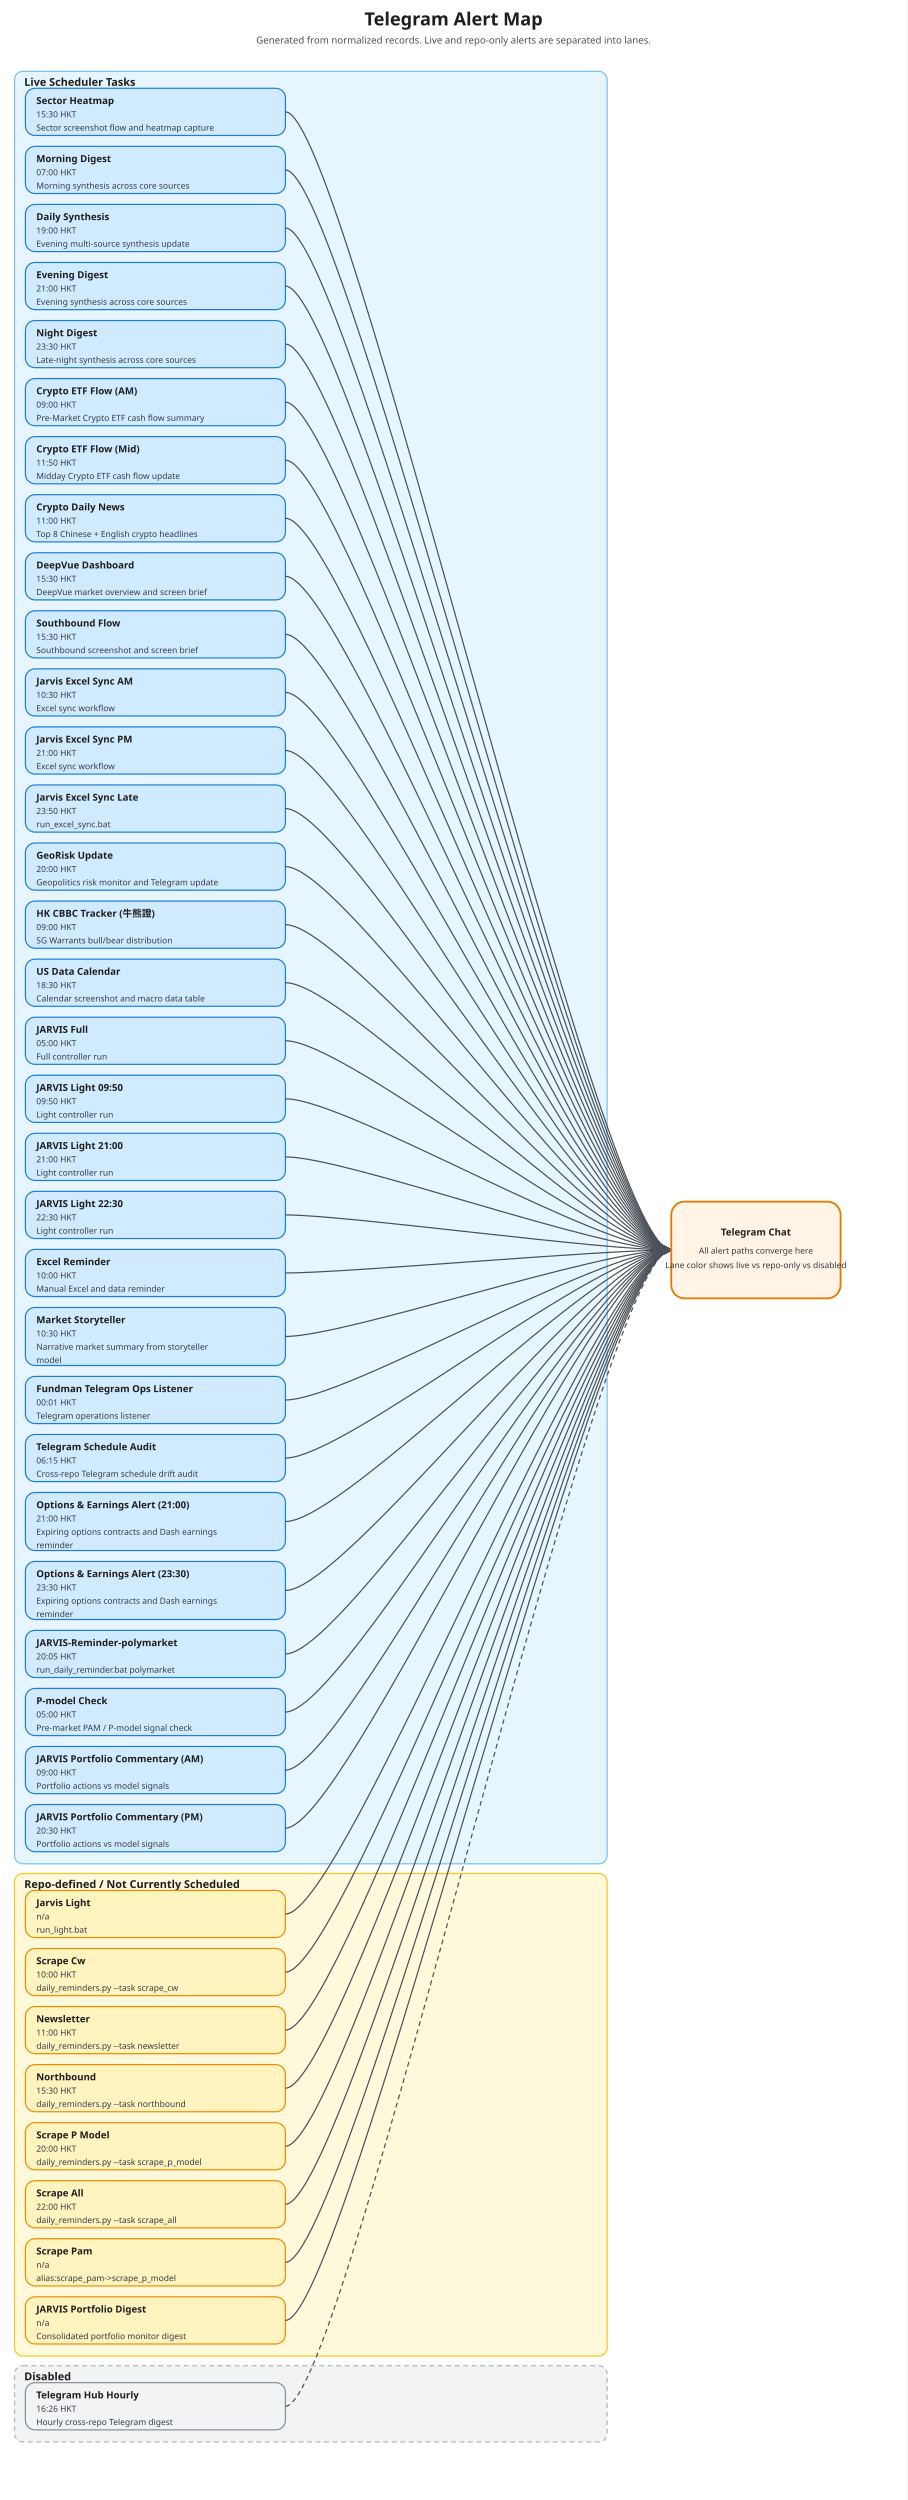
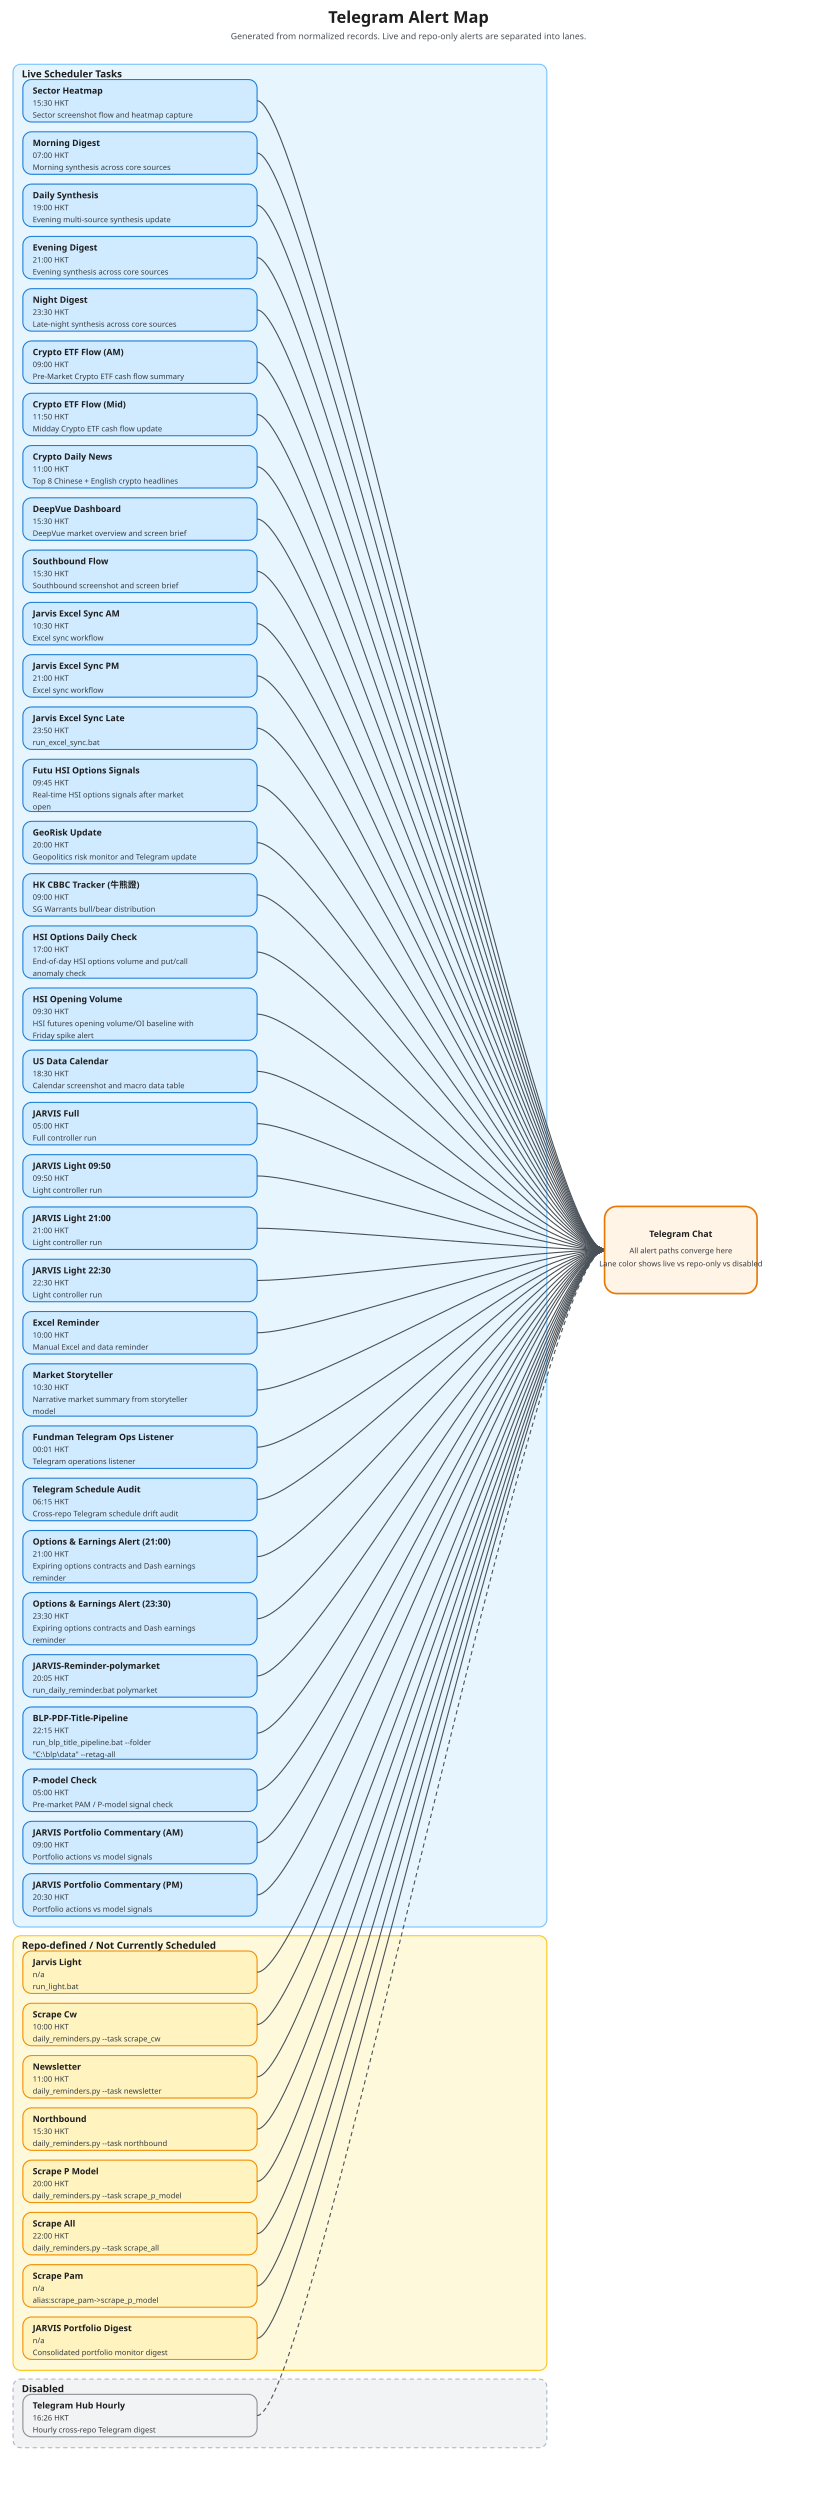
- <svg xmlns="http://www.w3.org/2000/svg" width="1500" height="4134" viewBox="0 0 1500 4134">
+ <svg xmlns="http://www.w3.org/2000/svg" width="1500" height="4590" viewBox="0 0 1500 4590">
  <defs>
    <marker id="arrow" markerWidth="10" markerHeight="10" refX="9" refY="5" orient="auto" markerUnits="strokeWidth">
      <path d="M 0 0 L 10 5 L 0 10 z" fill="#495057" />
    </marker>
    <style>
      .title { font: 700 30px sans-serif; fill: #1e1e1e; }
      .subtitle { font: 16px sans-serif; fill: #495057; }
      .lane { font: 700 18px sans-serif; fill: #1e1e1e; }
      .box-title { font: 700 16px sans-serif; fill: #1e1e1e; }
      .box-text { font: 14px sans-serif; fill: #343a40; }
      .arrow { stroke: #495057; stroke-width: 2; fill: none; marker-end: url(#arrow); }
      .disabled { stroke-dasharray: 8 6; }
    </style>
  </defs>
-   <rect x="0" y="0" width="1500" height="4134" fill="#ffffff" />
+   <rect x="0" y="0" width="1500" height="4590" fill="#ffffff" />
  <text x="750" y="42" text-anchor="middle" class="title">Telegram Alert Map</text>
  <text x="750" y="72" text-anchor="middle" class="subtitle">Generated from normalized records. Live and repo-only alerts are separated into lanes.</text>
-   <rect x="24" y="118" rx="14" ry="14" width="980" height="2964" fill="#e7f5ff" stroke="#74c0fc" stroke-width="2" />
+   <rect x="24" y="118" rx="14" ry="14" width="980" height="3420" fill="#e7f5ff" stroke="#74c0fc" stroke-width="2" />
  <text x="40" y="142" class="lane">Live Scheduler Tasks</text>
  <rect x="42" y="146" rx="16" ry="16" width="430" height="78" fill="#d0ebff" stroke="#1c7ed6" stroke-width="2" />
  <text x="60" y="172" class="box-title">Sector Heatmap</text>
  <text x="60" y="194" class="box-text">15:30 HKT</text>
  <text x="60" y="216" class="box-text">Sector screenshot flow and heatmap capture</text>
-   <path class="arrow" d="M 472 185 C 572 185, 990 2067, 1110 2067" />
+   <path class="arrow" d="M 472 185 C 572 185, 990 2295, 1110 2295" />
  <rect x="42" y="242" rx="16" ry="16" width="430" height="78" fill="#d0ebff" stroke="#1c7ed6" stroke-width="2" />
  <text x="60" y="268" class="box-title">Morning Digest</text>
  <text x="60" y="290" class="box-text">07:00 HKT</text>
  <text x="60" y="312" class="box-text">Morning synthesis across core sources</text>
-   <path class="arrow" d="M 472 281 C 572 281, 990 2067, 1110 2067" />
+   <path class="arrow" d="M 472 281 C 572 281, 990 2295, 1110 2295" />
  <rect x="42" y="338" rx="16" ry="16" width="430" height="78" fill="#d0ebff" stroke="#1c7ed6" stroke-width="2" />
  <text x="60" y="364" class="box-title">Daily Synthesis</text>
  <text x="60" y="386" class="box-text">19:00 HKT</text>
  <text x="60" y="408" class="box-text">Evening multi-source synthesis update</text>
-   <path class="arrow" d="M 472 377 C 572 377, 990 2067, 1110 2067" />
+   <path class="arrow" d="M 472 377 C 572 377, 990 2295, 1110 2295" />
  <rect x="42" y="434" rx="16" ry="16" width="430" height="78" fill="#d0ebff" stroke="#1c7ed6" stroke-width="2" />
  <text x="60" y="460" class="box-title">Evening Digest</text>
  <text x="60" y="482" class="box-text">21:00 HKT</text>
  <text x="60" y="504" class="box-text">Evening synthesis across core sources</text>
-   <path class="arrow" d="M 472 473 C 572 473, 990 2067, 1110 2067" />
+   <path class="arrow" d="M 472 473 C 572 473, 990 2295, 1110 2295" />
  <rect x="42" y="530" rx="16" ry="16" width="430" height="78" fill="#d0ebff" stroke="#1c7ed6" stroke-width="2" />
  <text x="60" y="556" class="box-title">Night Digest</text>
  <text x="60" y="578" class="box-text">23:30 HKT</text>
  <text x="60" y="600" class="box-text">Late-night synthesis across core sources</text>
-   <path class="arrow" d="M 472 569 C 572 569, 990 2067, 1110 2067" />
+   <path class="arrow" d="M 472 569 C 572 569, 990 2295, 1110 2295" />
  <rect x="42" y="626" rx="16" ry="16" width="430" height="78" fill="#d0ebff" stroke="#1c7ed6" stroke-width="2" />
  <text x="60" y="652" class="box-title">Crypto ETF Flow (AM)</text>
  <text x="60" y="674" class="box-text">09:00 HKT</text>
  <text x="60" y="696" class="box-text">Pre-Market Crypto ETF cash flow summary</text>
-   <path class="arrow" d="M 472 665 C 572 665, 990 2067, 1110 2067" />
+   <path class="arrow" d="M 472 665 C 572 665, 990 2295, 1110 2295" />
  <rect x="42" y="722" rx="16" ry="16" width="430" height="78" fill="#d0ebff" stroke="#1c7ed6" stroke-width="2" />
  <text x="60" y="748" class="box-title">Crypto ETF Flow (Mid)</text>
  <text x="60" y="770" class="box-text">11:50 HKT</text>
  <text x="60" y="792" class="box-text">Midday Crypto ETF cash flow update</text>
-   <path class="arrow" d="M 472 761 C 572 761, 990 2067, 1110 2067" />
+   <path class="arrow" d="M 472 761 C 572 761, 990 2295, 1110 2295" />
  <rect x="42" y="818" rx="16" ry="16" width="430" height="78" fill="#d0ebff" stroke="#1c7ed6" stroke-width="2" />
  <text x="60" y="844" class="box-title">Crypto Daily News</text>
  <text x="60" y="866" class="box-text">11:00 HKT</text>
  <text x="60" y="888" class="box-text">Top 8 Chinese + English crypto headlines</text>
-   <path class="arrow" d="M 472 857 C 572 857, 990 2067, 1110 2067" />
+   <path class="arrow" d="M 472 857 C 572 857, 990 2295, 1110 2295" />
  <rect x="42" y="914" rx="16" ry="16" width="430" height="78" fill="#d0ebff" stroke="#1c7ed6" stroke-width="2" />
  <text x="60" y="940" class="box-title">DeepVue Dashboard</text>
  <text x="60" y="962" class="box-text">15:30 HKT</text>
  <text x="60" y="984" class="box-text">DeepVue market overview and screen brief</text>
-   <path class="arrow" d="M 472 953 C 572 953, 990 2067, 1110 2067" />
+   <path class="arrow" d="M 472 953 C 572 953, 990 2295, 1110 2295" />
  <rect x="42" y="1010" rx="16" ry="16" width="430" height="78" fill="#d0ebff" stroke="#1c7ed6" stroke-width="2" />
  <text x="60" y="1036" class="box-title">Southbound Flow</text>
  <text x="60" y="1058" class="box-text">15:30 HKT</text>
  <text x="60" y="1080" class="box-text">Southbound screenshot and screen brief</text>
-   <path class="arrow" d="M 472 1049 C 572 1049, 990 2067, 1110 2067" />
+   <path class="arrow" d="M 472 1049 C 572 1049, 990 2295, 1110 2295" />
  <rect x="42" y="1106" rx="16" ry="16" width="430" height="78" fill="#d0ebff" stroke="#1c7ed6" stroke-width="2" />
  <text x="60" y="1132" class="box-title">Jarvis Excel Sync AM</text>
  <text x="60" y="1154" class="box-text">10:30 HKT</text>
  <text x="60" y="1176" class="box-text">Excel sync workflow</text>
-   <path class="arrow" d="M 472 1145 C 572 1145, 990 2067, 1110 2067" />
+   <path class="arrow" d="M 472 1145 C 572 1145, 990 2295, 1110 2295" />
  <rect x="42" y="1202" rx="16" ry="16" width="430" height="78" fill="#d0ebff" stroke="#1c7ed6" stroke-width="2" />
  <text x="60" y="1228" class="box-title">Jarvis Excel Sync PM</text>
  <text x="60" y="1250" class="box-text">21:00 HKT</text>
  <text x="60" y="1272" class="box-text">Excel sync workflow</text>
-   <path class="arrow" d="M 472 1241 C 572 1241, 990 2067, 1110 2067" />
+   <path class="arrow" d="M 472 1241 C 572 1241, 990 2295, 1110 2295" />
  <rect x="42" y="1298" rx="16" ry="16" width="430" height="78" fill="#d0ebff" stroke="#1c7ed6" stroke-width="2" />
  <text x="60" y="1324" class="box-title">Jarvis Excel Sync Late</text>
  <text x="60" y="1346" class="box-text">23:50 HKT</text>
  <text x="60" y="1368" class="box-text">run_excel_sync.bat</text>
-   <path class="arrow" d="M 472 1337 C 572 1337, 990 2067, 1110 2067" />
-   <rect x="42" y="1394" rx="16" ry="16" width="430" height="78" fill="#d0ebff" stroke="#1c7ed6" stroke-width="2" />
-   <text x="60" y="1420" class="box-title">GeoRisk Update</text>
-   <text x="60" y="1442" class="box-text">20:00 HKT</text>
-   <text x="60" y="1464" class="box-text">Geopolitics risk monitor and Telegram update</text>
-   <path class="arrow" d="M 472 1433 C 572 1433, 990 2067, 1110 2067" />
-   <rect x="42" y="1490" rx="16" ry="16" width="430" height="78" fill="#d0ebff" stroke="#1c7ed6" stroke-width="2" />
-   <text x="60" y="1516" class="box-title">HK CBBC Tracker (牛熊證)</text>
-   <text x="60" y="1538" class="box-text">09:00 HKT</text>
-   <text x="60" y="1560" class="box-text">SG Warrants bull/bear distribution</text>
-   <path class="arrow" d="M 472 1529 C 572 1529, 990 2067, 1110 2067" />
-   <rect x="42" y="1586" rx="16" ry="16" width="430" height="78" fill="#d0ebff" stroke="#1c7ed6" stroke-width="2" />
-   <text x="60" y="1612" class="box-title">US Data Calendar</text>
-   <text x="60" y="1634" class="box-text">18:30 HKT</text>
-   <text x="60" y="1656" class="box-text">Calendar screenshot and macro data table</text>
-   <path class="arrow" d="M 472 1625 C 572 1625, 990 2067, 1110 2067" />
-   <rect x="42" y="1682" rx="16" ry="16" width="430" height="78" fill="#d0ebff" stroke="#1c7ed6" stroke-width="2" />
-   <text x="60" y="1708" class="box-title">JARVIS Full</text>
-   <text x="60" y="1730" class="box-text">05:00 HKT</text>
-   <text x="60" y="1752" class="box-text">Full controller run</text>
-   <path class="arrow" d="M 472 1721 C 572 1721, 990 2067, 1110 2067" />
-   <rect x="42" y="1778" rx="16" ry="16" width="430" height="78" fill="#d0ebff" stroke="#1c7ed6" stroke-width="2" />
-   <text x="60" y="1804" class="box-title">JARVIS Light 09:50</text>
-   <text x="60" y="1826" class="box-text">09:50 HKT</text>
-   <text x="60" y="1848" class="box-text">Light controller run</text>
-   <path class="arrow" d="M 472 1817 C 572 1817, 990 2067, 1110 2067" />
-   <rect x="42" y="1874" rx="16" ry="16" width="430" height="78" fill="#d0ebff" stroke="#1c7ed6" stroke-width="2" />
-   <text x="60" y="1900" class="box-title">JARVIS Light 21:00</text>
-   <text x="60" y="1922" class="box-text">21:00 HKT</text>
-   <text x="60" y="1944" class="box-text">Light controller run</text>
-   <path class="arrow" d="M 472 1913 C 572 1913, 990 2067, 1110 2067" />
-   <rect x="42" y="1970" rx="16" ry="16" width="430" height="78" fill="#d0ebff" stroke="#1c7ed6" stroke-width="2" />
-   <text x="60" y="1996" class="box-title">JARVIS Light 22:30</text>
-   <text x="60" y="2018" class="box-text">22:30 HKT</text>
-   <text x="60" y="2040" class="box-text">Light controller run</text>
-   <path class="arrow" d="M 472 2009 C 572 2009, 990 2067, 1110 2067" />
-   <rect x="42" y="2066" rx="16" ry="16" width="430" height="78" fill="#d0ebff" stroke="#1c7ed6" stroke-width="2" />
-   <text x="60" y="2092" class="box-title">Excel Reminder</text>
-   <text x="60" y="2114" class="box-text">10:00 HKT</text>
-   <text x="60" y="2136" class="box-text">Manual Excel and data reminder</text>
-   <path class="arrow" d="M 472 2105 C 572 2105, 990 2067, 1110 2067" />
-   <rect x="42" y="2162" rx="16" ry="16" width="430" height="96" fill="#d0ebff" stroke="#1c7ed6" stroke-width="2" />
-   <text x="60" y="2188" class="box-title">Market Storyteller</text>
-   <text x="60" y="2210" class="box-text">10:30 HKT</text>
-   <text x="60" y="2232" class="box-text">Narrative market summary from storyteller</text>
-   <text x="60" y="2254" class="box-text">model</text>
-   <path class="arrow" d="M 472 2210 C 572 2210, 990 2067, 1110 2067" />
-   <rect x="42" y="2276" rx="16" ry="16" width="430" height="78" fill="#d0ebff" stroke="#1c7ed6" stroke-width="2" />
-   <text x="60" y="2302" class="box-title">Fundman Telegram Ops Listener</text>
-   <text x="60" y="2324" class="box-text">00:01 HKT</text>
-   <text x="60" y="2346" class="box-text">Telegram operations listener</text>
-   <path class="arrow" d="M 472 2315 C 572 2315, 990 2067, 1110 2067" />
-   <rect x="42" y="2372" rx="16" ry="16" width="430" height="78" fill="#d0ebff" stroke="#1c7ed6" stroke-width="2" />
-   <text x="60" y="2398" class="box-title">Telegram Schedule Audit</text>
-   <text x="60" y="2420" class="box-text">06:15 HKT</text>
-   <text x="60" y="2442" class="box-text">Cross-repo Telegram schedule drift audit</text>
-   <path class="arrow" d="M 472 2411 C 572 2411, 990 2067, 1110 2067" />
-   <rect x="42" y="2468" rx="16" ry="16" width="430" height="96" fill="#d0ebff" stroke="#1c7ed6" stroke-width="2" />
-   <text x="60" y="2494" class="box-title">Options &amp; Earnings Alert (21:00)</text>
-   <text x="60" y="2516" class="box-text">21:00 HKT</text>
-   <text x="60" y="2538" class="box-text">Expiring options contracts and Dash earnings</text>
-   <text x="60" y="2560" class="box-text">reminder</text>
-   <path class="arrow" d="M 472 2516 C 572 2516, 990 2067, 1110 2067" />
-   <rect x="42" y="2582" rx="16" ry="16" width="430" height="96" fill="#d0ebff" stroke="#1c7ed6" stroke-width="2" />
-   <text x="60" y="2608" class="box-title">Options &amp; Earnings Alert (23:30)</text>
-   <text x="60" y="2630" class="box-text">23:30 HKT</text>
-   <text x="60" y="2652" class="box-text">Expiring options contracts and Dash earnings</text>
-   <text x="60" y="2674" class="box-text">reminder</text>
-   <path class="arrow" d="M 472 2630 C 572 2630, 990 2067, 1110 2067" />
-   <rect x="42" y="2696" rx="16" ry="16" width="430" height="78" fill="#d0ebff" stroke="#1c7ed6" stroke-width="2" />
-   <text x="60" y="2722" class="box-title">JARVIS-Reminder-polymarket</text>
-   <text x="60" y="2744" class="box-text">20:05 HKT</text>
-   <text x="60" y="2766" class="box-text">run_daily_reminder.bat polymarket</text>
-   <path class="arrow" d="M 472 2735 C 572 2735, 990 2067, 1110 2067" />
-   <rect x="42" y="2792" rx="16" ry="16" width="430" height="78" fill="#d0ebff" stroke="#1c7ed6" stroke-width="2" />
-   <text x="60" y="2818" class="box-title">P-model Check</text>
-   <text x="60" y="2840" class="box-text">05:00 HKT</text>
-   <text x="60" y="2862" class="box-text">Pre-market PAM / P-model signal check</text>
-   <path class="arrow" d="M 472 2831 C 572 2831, 990 2067, 1110 2067" />
-   <rect x="42" y="2888" rx="16" ry="16" width="430" height="78" fill="#d0ebff" stroke="#1c7ed6" stroke-width="2" />
-   <text x="60" y="2914" class="box-title">JARVIS Portfolio Commentary (AM)</text>
-   <text x="60" y="2936" class="box-text">09:00 HKT</text>
-   <text x="60" y="2958" class="box-text">Portfolio actions vs model signals</text>
-   <path class="arrow" d="M 472 2927 C 572 2927, 990 2067, 1110 2067" />
-   <rect x="42" y="2984" rx="16" ry="16" width="430" height="78" fill="#d0ebff" stroke="#1c7ed6" stroke-width="2" />
-   <text x="60" y="3010" class="box-title">JARVIS Portfolio Commentary (PM)</text>
-   <text x="60" y="3032" class="box-text">20:30 HKT</text>
-   <text x="60" y="3054" class="box-text">Portfolio actions vs model signals</text>
-   <path class="arrow" d="M 472 3023 C 572 3023, 990 2067, 1110 2067" />
-   <rect x="24" y="3098" rx="14" ry="14" width="980" height="798" fill="#fff9db" stroke="#fcc419" stroke-width="2" />
-   <text x="40" y="3122" class="lane">Repo-defined / Not Currently Scheduled</text>
-   <rect x="42" y="3126" rx="16" ry="16" width="430" height="78" fill="#fff3bf" stroke="#f08c00" stroke-width="2" />
-   <text x="60" y="3152" class="box-title">Jarvis Light</text>
-   <text x="60" y="3174" class="box-text">n/a</text>
-   <text x="60" y="3196" class="box-text">run_light.bat</text>
-   <path class="arrow" d="M 472 3165 C 572 3165, 990 2067, 1110 2067" />
-   <rect x="42" y="3222" rx="16" ry="16" width="430" height="78" fill="#fff3bf" stroke="#f08c00" stroke-width="2" />
-   <text x="60" y="3248" class="box-title">Scrape Cw</text>
-   <text x="60" y="3270" class="box-text">10:00 HKT</text>
-   <text x="60" y="3292" class="box-text">daily_reminders.py --task scrape_cw</text>
-   <path class="arrow" d="M 472 3261 C 572 3261, 990 2067, 1110 2067" />
-   <rect x="42" y="3318" rx="16" ry="16" width="430" height="78" fill="#fff3bf" stroke="#f08c00" stroke-width="2" />
-   <text x="60" y="3344" class="box-title">Newsletter</text>
-   <text x="60" y="3366" class="box-text">11:00 HKT</text>
-   <text x="60" y="3388" class="box-text">daily_reminders.py --task newsletter</text>
-   <path class="arrow" d="M 472 3357 C 572 3357, 990 2067, 1110 2067" />
-   <rect x="42" y="3414" rx="16" ry="16" width="430" height="78" fill="#fff3bf" stroke="#f08c00" stroke-width="2" />
-   <text x="60" y="3440" class="box-title">Northbound</text>
-   <text x="60" y="3462" class="box-text">15:30 HKT</text>
-   <text x="60" y="3484" class="box-text">daily_reminders.py --task northbound</text>
-   <path class="arrow" d="M 472 3453 C 572 3453, 990 2067, 1110 2067" />
-   <rect x="42" y="3510" rx="16" ry="16" width="430" height="78" fill="#fff3bf" stroke="#f08c00" stroke-width="2" />
-   <text x="60" y="3536" class="box-title">Scrape P Model</text>
-   <text x="60" y="3558" class="box-text">20:00 HKT</text>
-   <text x="60" y="3580" class="box-text">daily_reminders.py --task scrape_p_model</text>
-   <path class="arrow" d="M 472 3549 C 572 3549, 990 2067, 1110 2067" />
-   <rect x="42" y="3606" rx="16" ry="16" width="430" height="78" fill="#fff3bf" stroke="#f08c00" stroke-width="2" />
-   <text x="60" y="3632" class="box-title">Scrape All</text>
-   <text x="60" y="3654" class="box-text">22:00 HKT</text>
-   <text x="60" y="3676" class="box-text">daily_reminders.py --task scrape_all</text>
-   <path class="arrow" d="M 472 3645 C 572 3645, 990 2067, 1110 2067" />
-   <rect x="42" y="3702" rx="16" ry="16" width="430" height="78" fill="#fff3bf" stroke="#f08c00" stroke-width="2" />
-   <text x="60" y="3728" class="box-title">Scrape Pam</text>
-   <text x="60" y="3750" class="box-text">n/a</text>
-   <text x="60" y="3772" class="box-text">alias:scrape_pam-&gt;scrape_p_model</text>
-   <path class="arrow" d="M 472 3741 C 572 3741, 990 2067, 1110 2067" />
-   <rect x="42" y="3798" rx="16" ry="16" width="430" height="78" fill="#fff3bf" stroke="#f08c00" stroke-width="2" />
-   <text x="60" y="3824" class="box-title">JARVIS Portfolio Digest</text>
-   <text x="60" y="3846" class="box-text">n/a</text>
-   <text x="60" y="3868" class="box-text">Consolidated portfolio monitor digest</text>
-   <path class="arrow" d="M 472 3837 C 572 3837, 990 2067, 1110 2067" />
-   <rect x="24" y="3912" rx="14" ry="14" width="980" height="126" fill="#f1f3f5" stroke="#adb5bd" stroke-width="2" stroke-dasharray="8 6" />
-   <text x="40" y="3936" class="lane">Disabled</text>
-   <rect x="42" y="3940" rx="16" ry="16" width="430" height="78" fill="#f1f3f5" stroke="#868e96" stroke-width="2" />
-   <text x="60" y="3966" class="box-title">Telegram Hub Hourly</text>
-   <text x="60" y="3988" class="box-text">16:26 HKT</text>
-   <text x="60" y="4010" class="box-text">Hourly cross-repo Telegram digest</text>
-   <path class="arrow disabled" d="M 472 3979 C 572 3979, 990 2067, 1110 2067" />
-   <rect x="1110" y="1987" rx="22" ry="22" width="280" height="160" fill="#fff4e6" stroke="#e67700" stroke-width="3" />
-   <text x="1250" y="2043" text-anchor="middle" class="box-title">Telegram Chat</text>
-   <text x="1250" y="2073" text-anchor="middle" class="box-text">All alert paths converge here</text>
-   <text x="1250" y="2097" text-anchor="middle" class="box-text">Lane color shows live vs repo-only vs disabled</text>
+   <path class="arrow" d="M 472 1337 C 572 1337, 990 2295, 1110 2295" />
+   <rect x="42" y="1394" rx="16" ry="16" width="430" height="96" fill="#d0ebff" stroke="#1c7ed6" stroke-width="2" />
+   <text x="60" y="1420" class="box-title">Futu HSI Options Signals</text>
+   <text x="60" y="1442" class="box-text">09:45 HKT</text>
+   <text x="60" y="1464" class="box-text">Real-time HSI options signals after market</text>
+   <text x="60" y="1486" class="box-text">open</text>
+   <path class="arrow" d="M 472 1442 C 572 1442, 990 2295, 1110 2295" />
+   <rect x="42" y="1508" rx="16" ry="16" width="430" height="78" fill="#d0ebff" stroke="#1c7ed6" stroke-width="2" />
+   <text x="60" y="1534" class="box-title">GeoRisk Update</text>
+   <text x="60" y="1556" class="box-text">20:00 HKT</text>
+   <text x="60" y="1578" class="box-text">Geopolitics risk monitor and Telegram update</text>
+   <path class="arrow" d="M 472 1547 C 572 1547, 990 2295, 1110 2295" />
+   <rect x="42" y="1604" rx="16" ry="16" width="430" height="78" fill="#d0ebff" stroke="#1c7ed6" stroke-width="2" />
+   <text x="60" y="1630" class="box-title">HK CBBC Tracker (牛熊證)</text>
+   <text x="60" y="1652" class="box-text">09:00 HKT</text>
+   <text x="60" y="1674" class="box-text">SG Warrants bull/bear distribution</text>
+   <path class="arrow" d="M 472 1643 C 572 1643, 990 2295, 1110 2295" />
+   <rect x="42" y="1700" rx="16" ry="16" width="430" height="96" fill="#d0ebff" stroke="#1c7ed6" stroke-width="2" />
+   <text x="60" y="1726" class="box-title">HSI Options Daily Check</text>
+   <text x="60" y="1748" class="box-text">17:00 HKT</text>
+   <text x="60" y="1770" class="box-text">End-of-day HSI options volume and put/call</text>
+   <text x="60" y="1792" class="box-text">anomaly check</text>
+   <path class="arrow" d="M 472 1748 C 572 1748, 990 2295, 1110 2295" />
+   <rect x="42" y="1814" rx="16" ry="16" width="430" height="96" fill="#d0ebff" stroke="#1c7ed6" stroke-width="2" />
+   <text x="60" y="1840" class="box-title">HSI Opening Volume</text>
+   <text x="60" y="1862" class="box-text">09:30 HKT</text>
+   <text x="60" y="1884" class="box-text">HSI futures opening volume/OI baseline with</text>
+   <text x="60" y="1906" class="box-text">Friday spike alert</text>
+   <path class="arrow" d="M 472 1862 C 572 1862, 990 2295, 1110 2295" />
+   <rect x="42" y="1928" rx="16" ry="16" width="430" height="78" fill="#d0ebff" stroke="#1c7ed6" stroke-width="2" />
+   <text x="60" y="1954" class="box-title">US Data Calendar</text>
+   <text x="60" y="1976" class="box-text">18:30 HKT</text>
+   <text x="60" y="1998" class="box-text">Calendar screenshot and macro data table</text>
+   <path class="arrow" d="M 472 1967 C 572 1967, 990 2295, 1110 2295" />
+   <rect x="42" y="2024" rx="16" ry="16" width="430" height="78" fill="#d0ebff" stroke="#1c7ed6" stroke-width="2" />
+   <text x="60" y="2050" class="box-title">JARVIS Full</text>
+   <text x="60" y="2072" class="box-text">05:00 HKT</text>
+   <text x="60" y="2094" class="box-text">Full controller run</text>
+   <path class="arrow" d="M 472 2063 C 572 2063, 990 2295, 1110 2295" />
+   <rect x="42" y="2120" rx="16" ry="16" width="430" height="78" fill="#d0ebff" stroke="#1c7ed6" stroke-width="2" />
+   <text x="60" y="2146" class="box-title">JARVIS Light 09:50</text>
+   <text x="60" y="2168" class="box-text">09:50 HKT</text>
+   <text x="60" y="2190" class="box-text">Light controller run</text>
+   <path class="arrow" d="M 472 2159 C 572 2159, 990 2295, 1110 2295" />
+   <rect x="42" y="2216" rx="16" ry="16" width="430" height="78" fill="#d0ebff" stroke="#1c7ed6" stroke-width="2" />
+   <text x="60" y="2242" class="box-title">JARVIS Light 21:00</text>
+   <text x="60" y="2264" class="box-text">21:00 HKT</text>
+   <text x="60" y="2286" class="box-text">Light controller run</text>
+   <path class="arrow" d="M 472 2255 C 572 2255, 990 2295, 1110 2295" />
+   <rect x="42" y="2312" rx="16" ry="16" width="430" height="78" fill="#d0ebff" stroke="#1c7ed6" stroke-width="2" />
+   <text x="60" y="2338" class="box-title">JARVIS Light 22:30</text>
+   <text x="60" y="2360" class="box-text">22:30 HKT</text>
+   <text x="60" y="2382" class="box-text">Light controller run</text>
+   <path class="arrow" d="M 472 2351 C 572 2351, 990 2295, 1110 2295" />
+   <rect x="42" y="2408" rx="16" ry="16" width="430" height="78" fill="#d0ebff" stroke="#1c7ed6" stroke-width="2" />
+   <text x="60" y="2434" class="box-title">Excel Reminder</text>
+   <text x="60" y="2456" class="box-text">10:00 HKT</text>
+   <text x="60" y="2478" class="box-text">Manual Excel and data reminder</text>
+   <path class="arrow" d="M 472 2447 C 572 2447, 990 2295, 1110 2295" />
+   <rect x="42" y="2504" rx="16" ry="16" width="430" height="96" fill="#d0ebff" stroke="#1c7ed6" stroke-width="2" />
+   <text x="60" y="2530" class="box-title">Market Storyteller</text>
+   <text x="60" y="2552" class="box-text">10:30 HKT</text>
+   <text x="60" y="2574" class="box-text">Narrative market summary from storyteller</text>
+   <text x="60" y="2596" class="box-text">model</text>
+   <path class="arrow" d="M 472 2552 C 572 2552, 990 2295, 1110 2295" />
+   <rect x="42" y="2618" rx="16" ry="16" width="430" height="78" fill="#d0ebff" stroke="#1c7ed6" stroke-width="2" />
+   <text x="60" y="2644" class="box-title">Fundman Telegram Ops Listener</text>
+   <text x="60" y="2666" class="box-text">00:01 HKT</text>
+   <text x="60" y="2688" class="box-text">Telegram operations listener</text>
+   <path class="arrow" d="M 472 2657 C 572 2657, 990 2295, 1110 2295" />
+   <rect x="42" y="2714" rx="16" ry="16" width="430" height="78" fill="#d0ebff" stroke="#1c7ed6" stroke-width="2" />
+   <text x="60" y="2740" class="box-title">Telegram Schedule Audit</text>
+   <text x="60" y="2762" class="box-text">06:15 HKT</text>
+   <text x="60" y="2784" class="box-text">Cross-repo Telegram schedule drift audit</text>
+   <path class="arrow" d="M 472 2753 C 572 2753, 990 2295, 1110 2295" />
+   <rect x="42" y="2810" rx="16" ry="16" width="430" height="96" fill="#d0ebff" stroke="#1c7ed6" stroke-width="2" />
+   <text x="60" y="2836" class="box-title">Options &amp; Earnings Alert (21:00)</text>
+   <text x="60" y="2858" class="box-text">21:00 HKT</text>
+   <text x="60" y="2880" class="box-text">Expiring options contracts and Dash earnings</text>
+   <text x="60" y="2902" class="box-text">reminder</text>
+   <path class="arrow" d="M 472 2858 C 572 2858, 990 2295, 1110 2295" />
+   <rect x="42" y="2924" rx="16" ry="16" width="430" height="96" fill="#d0ebff" stroke="#1c7ed6" stroke-width="2" />
+   <text x="60" y="2950" class="box-title">Options &amp; Earnings Alert (23:30)</text>
+   <text x="60" y="2972" class="box-text">23:30 HKT</text>
+   <text x="60" y="2994" class="box-text">Expiring options contracts and Dash earnings</text>
+   <text x="60" y="3016" class="box-text">reminder</text>
+   <path class="arrow" d="M 472 2972 C 572 2972, 990 2295, 1110 2295" />
+   <rect x="42" y="3038" rx="16" ry="16" width="430" height="78" fill="#d0ebff" stroke="#1c7ed6" stroke-width="2" />
+   <text x="60" y="3064" class="box-title">JARVIS-Reminder-polymarket</text>
+   <text x="60" y="3086" class="box-text">20:05 HKT</text>
+   <text x="60" y="3108" class="box-text">run_daily_reminder.bat polymarket</text>
+   <path class="arrow" d="M 472 3077 C 572 3077, 990 2295, 1110 2295" />
+   <rect x="42" y="3134" rx="16" ry="16" width="430" height="96" fill="#d0ebff" stroke="#1c7ed6" stroke-width="2" />
+   <text x="60" y="3160" class="box-title">BLP-PDF-Title-Pipeline</text>
+   <text x="60" y="3182" class="box-text">22:15 HKT</text>
+   <text x="60" y="3204" class="box-text">run_blp_title_pipeline.bat --folder</text>
+   <text x="60" y="3226" class="box-text">"C:\blp\data" --retag-all</text>
+   <path class="arrow" d="M 472 3182 C 572 3182, 990 2295, 1110 2295" />
+   <rect x="42" y="3248" rx="16" ry="16" width="430" height="78" fill="#d0ebff" stroke="#1c7ed6" stroke-width="2" />
+   <text x="60" y="3274" class="box-title">P-model Check</text>
+   <text x="60" y="3296" class="box-text">05:00 HKT</text>
+   <text x="60" y="3318" class="box-text">Pre-market PAM / P-model signal check</text>
+   <path class="arrow" d="M 472 3287 C 572 3287, 990 2295, 1110 2295" />
+   <rect x="42" y="3344" rx="16" ry="16" width="430" height="78" fill="#d0ebff" stroke="#1c7ed6" stroke-width="2" />
+   <text x="60" y="3370" class="box-title">JARVIS Portfolio Commentary (AM)</text>
+   <text x="60" y="3392" class="box-text">09:00 HKT</text>
+   <text x="60" y="3414" class="box-text">Portfolio actions vs model signals</text>
+   <path class="arrow" d="M 472 3383 C 572 3383, 990 2295, 1110 2295" />
+   <rect x="42" y="3440" rx="16" ry="16" width="430" height="78" fill="#d0ebff" stroke="#1c7ed6" stroke-width="2" />
+   <text x="60" y="3466" class="box-title">JARVIS Portfolio Commentary (PM)</text>
+   <text x="60" y="3488" class="box-text">20:30 HKT</text>
+   <text x="60" y="3510" class="box-text">Portfolio actions vs model signals</text>
+   <path class="arrow" d="M 472 3479 C 572 3479, 990 2295, 1110 2295" />
+   <rect x="24" y="3554" rx="14" ry="14" width="980" height="798" fill="#fff9db" stroke="#fcc419" stroke-width="2" />
+   <text x="40" y="3578" class="lane">Repo-defined / Not Currently Scheduled</text>
+   <rect x="42" y="3582" rx="16" ry="16" width="430" height="78" fill="#fff3bf" stroke="#f08c00" stroke-width="2" />
+   <text x="60" y="3608" class="box-title">Jarvis Light</text>
+   <text x="60" y="3630" class="box-text">n/a</text>
+   <text x="60" y="3652" class="box-text">run_light.bat</text>
+   <path class="arrow" d="M 472 3621 C 572 3621, 990 2295, 1110 2295" />
+   <rect x="42" y="3678" rx="16" ry="16" width="430" height="78" fill="#fff3bf" stroke="#f08c00" stroke-width="2" />
+   <text x="60" y="3704" class="box-title">Scrape Cw</text>
+   <text x="60" y="3726" class="box-text">10:00 HKT</text>
+   <text x="60" y="3748" class="box-text">daily_reminders.py --task scrape_cw</text>
+   <path class="arrow" d="M 472 3717 C 572 3717, 990 2295, 1110 2295" />
+   <rect x="42" y="3774" rx="16" ry="16" width="430" height="78" fill="#fff3bf" stroke="#f08c00" stroke-width="2" />
+   <text x="60" y="3800" class="box-title">Newsletter</text>
+   <text x="60" y="3822" class="box-text">11:00 HKT</text>
+   <text x="60" y="3844" class="box-text">daily_reminders.py --task newsletter</text>
+   <path class="arrow" d="M 472 3813 C 572 3813, 990 2295, 1110 2295" />
+   <rect x="42" y="3870" rx="16" ry="16" width="430" height="78" fill="#fff3bf" stroke="#f08c00" stroke-width="2" />
+   <text x="60" y="3896" class="box-title">Northbound</text>
+   <text x="60" y="3918" class="box-text">15:30 HKT</text>
+   <text x="60" y="3940" class="box-text">daily_reminders.py --task northbound</text>
+   <path class="arrow" d="M 472 3909 C 572 3909, 990 2295, 1110 2295" />
+   <rect x="42" y="3966" rx="16" ry="16" width="430" height="78" fill="#fff3bf" stroke="#f08c00" stroke-width="2" />
+   <text x="60" y="3992" class="box-title">Scrape P Model</text>
+   <text x="60" y="4014" class="box-text">20:00 HKT</text>
+   <text x="60" y="4036" class="box-text">daily_reminders.py --task scrape_p_model</text>
+   <path class="arrow" d="M 472 4005 C 572 4005, 990 2295, 1110 2295" />
+   <rect x="42" y="4062" rx="16" ry="16" width="430" height="78" fill="#fff3bf" stroke="#f08c00" stroke-width="2" />
+   <text x="60" y="4088" class="box-title">Scrape All</text>
+   <text x="60" y="4110" class="box-text">22:00 HKT</text>
+   <text x="60" y="4132" class="box-text">daily_reminders.py --task scrape_all</text>
+   <path class="arrow" d="M 472 4101 C 572 4101, 990 2295, 1110 2295" />
+   <rect x="42" y="4158" rx="16" ry="16" width="430" height="78" fill="#fff3bf" stroke="#f08c00" stroke-width="2" />
+   <text x="60" y="4184" class="box-title">Scrape Pam</text>
+   <text x="60" y="4206" class="box-text">n/a</text>
+   <text x="60" y="4228" class="box-text">alias:scrape_pam-&gt;scrape_p_model</text>
+   <path class="arrow" d="M 472 4197 C 572 4197, 990 2295, 1110 2295" />
+   <rect x="42" y="4254" rx="16" ry="16" width="430" height="78" fill="#fff3bf" stroke="#f08c00" stroke-width="2" />
+   <text x="60" y="4280" class="box-title">JARVIS Portfolio Digest</text>
+   <text x="60" y="4302" class="box-text">n/a</text>
+   <text x="60" y="4324" class="box-text">Consolidated portfolio monitor digest</text>
+   <path class="arrow" d="M 472 4293 C 572 4293, 990 2295, 1110 2295" />
+   <rect x="24" y="4368" rx="14" ry="14" width="980" height="126" fill="#f1f3f5" stroke="#adb5bd" stroke-width="2" stroke-dasharray="8 6" />
+   <text x="40" y="4392" class="lane">Disabled</text>
+   <rect x="42" y="4396" rx="16" ry="16" width="430" height="78" fill="#f1f3f5" stroke="#868e96" stroke-width="2" />
+   <text x="60" y="4422" class="box-title">Telegram Hub Hourly</text>
+   <text x="60" y="4444" class="box-text">16:26 HKT</text>
+   <text x="60" y="4466" class="box-text">Hourly cross-repo Telegram digest</text>
+   <path class="arrow disabled" d="M 472 4435 C 572 4435, 990 2295, 1110 2295" />
+   <rect x="1110" y="2215" rx="22" ry="22" width="280" height="160" fill="#fff4e6" stroke="#e67700" stroke-width="3" />
+   <text x="1250" y="2271" text-anchor="middle" class="box-title">Telegram Chat</text>
+   <text x="1250" y="2301" text-anchor="middle" class="box-text">All alert paths converge here</text>
+   <text x="1250" y="2325" text-anchor="middle" class="box-text">Lane color shows live vs repo-only vs disabled</text>
</svg>
